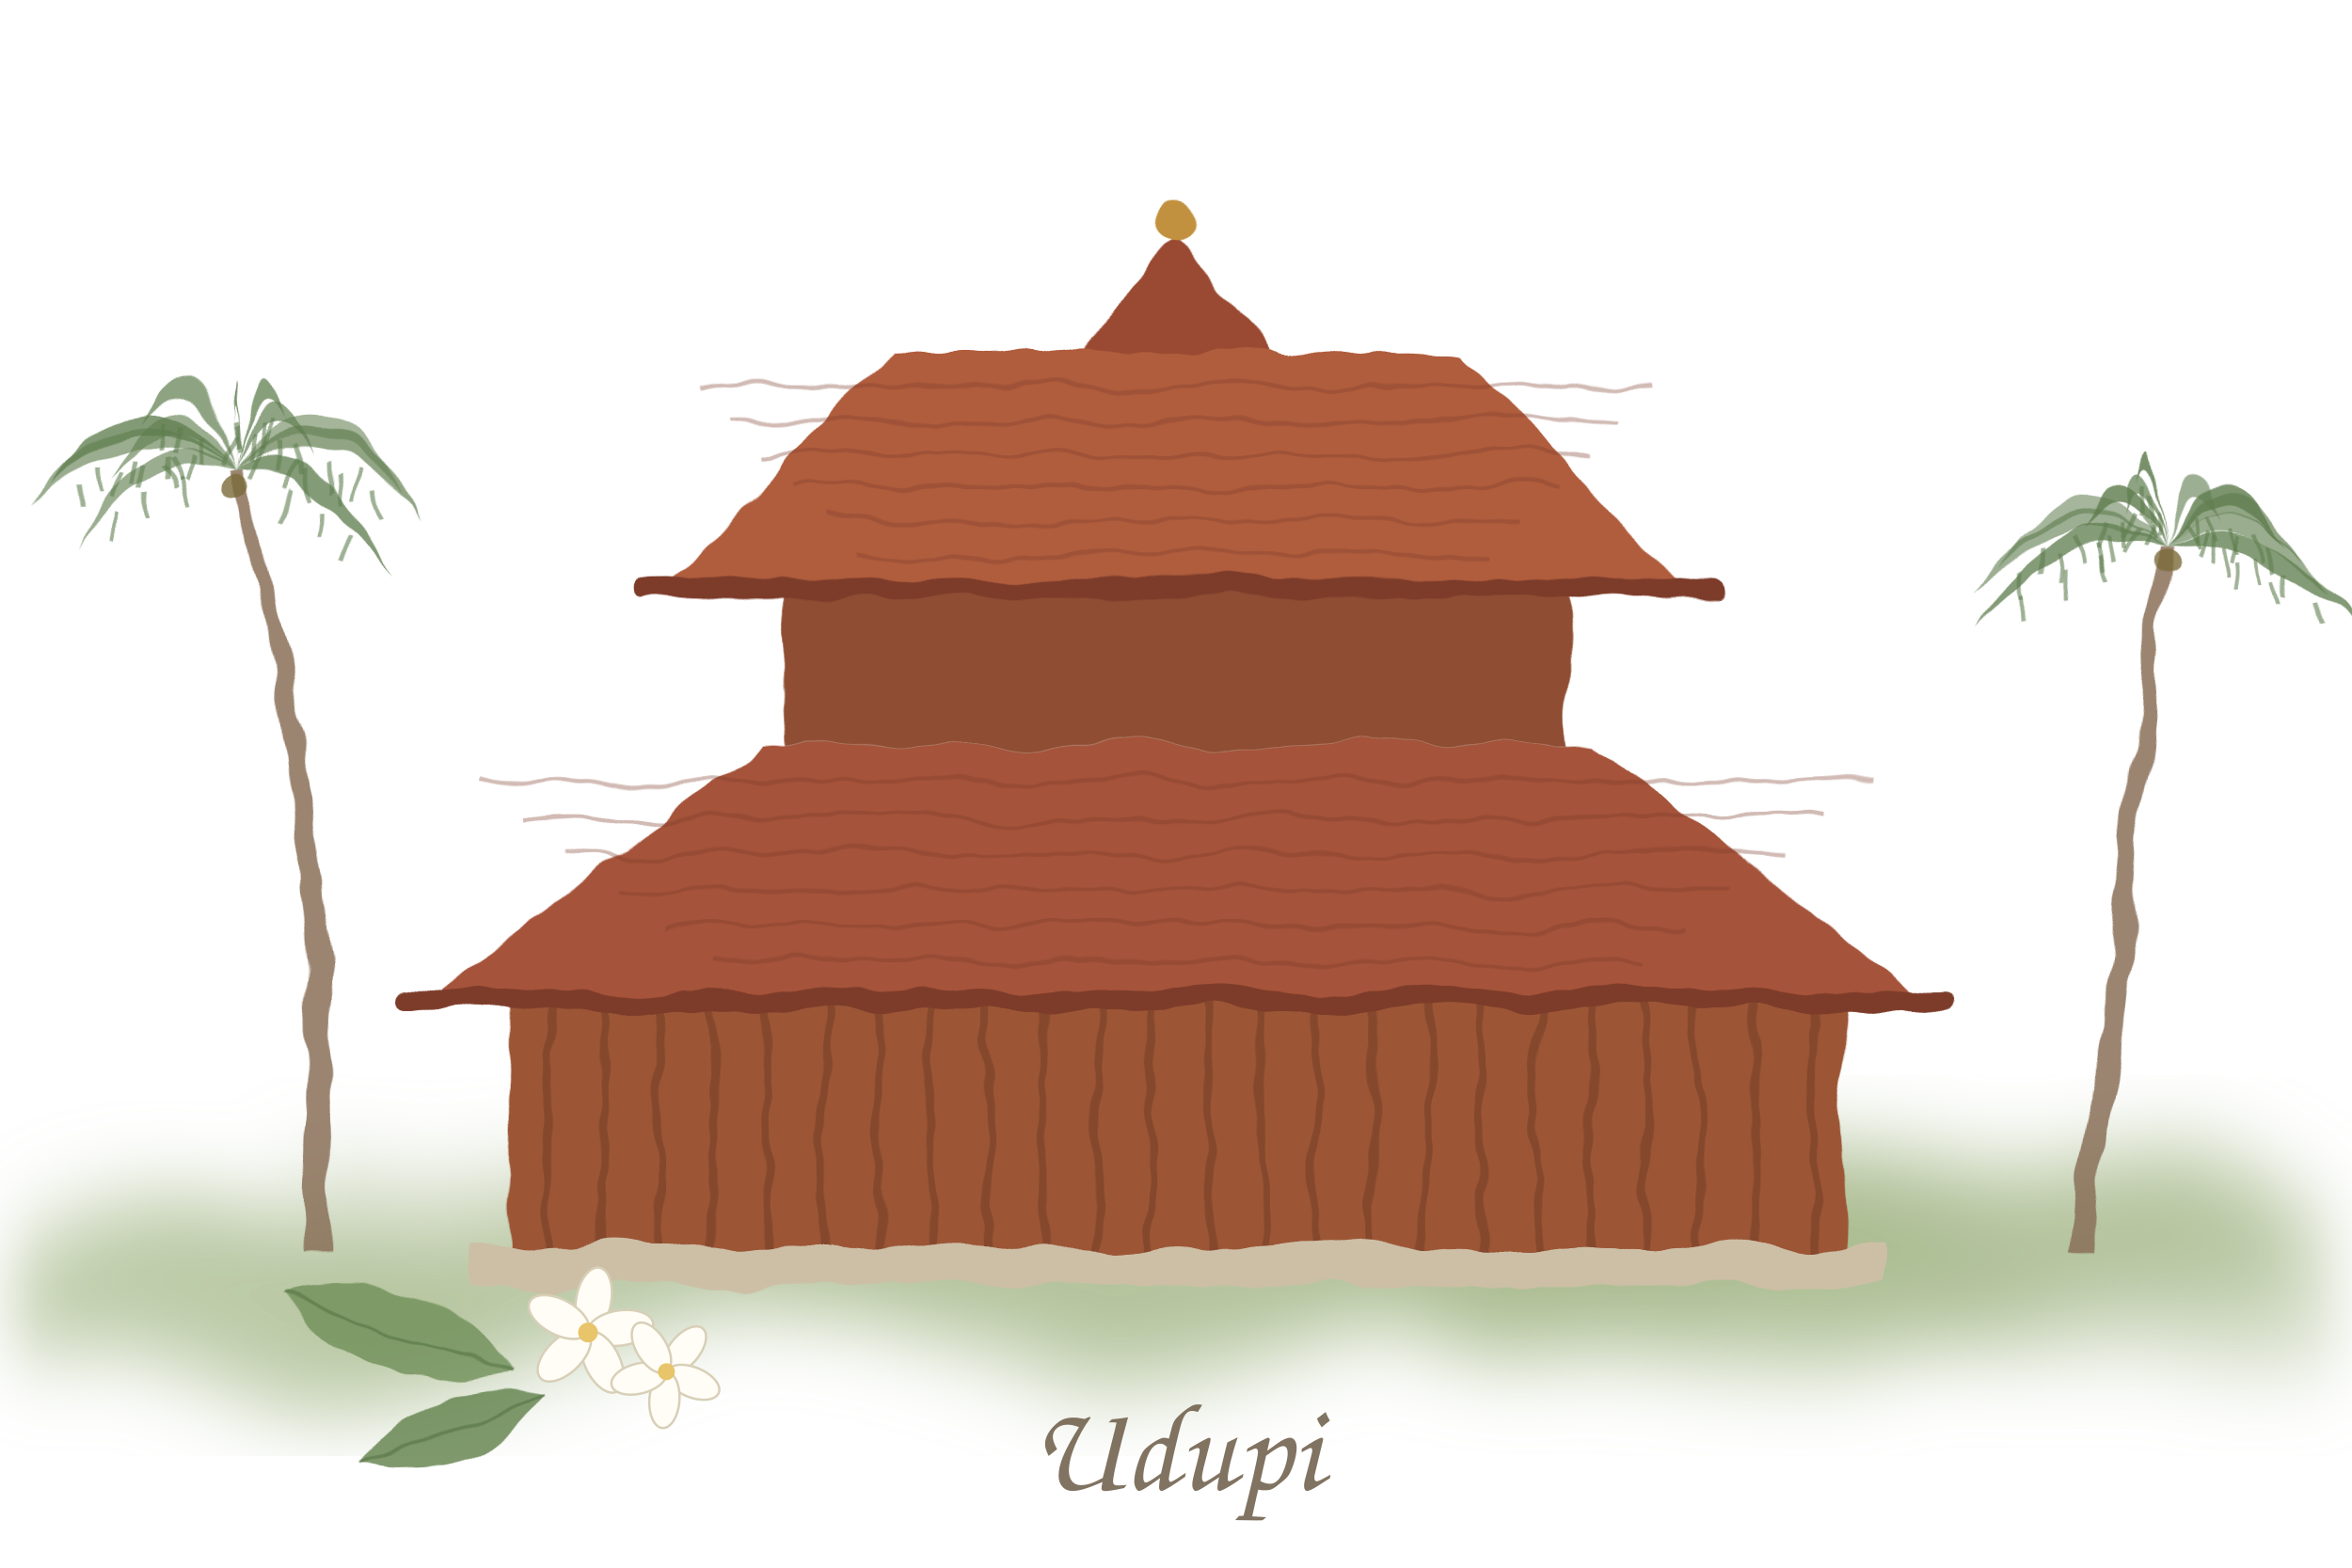
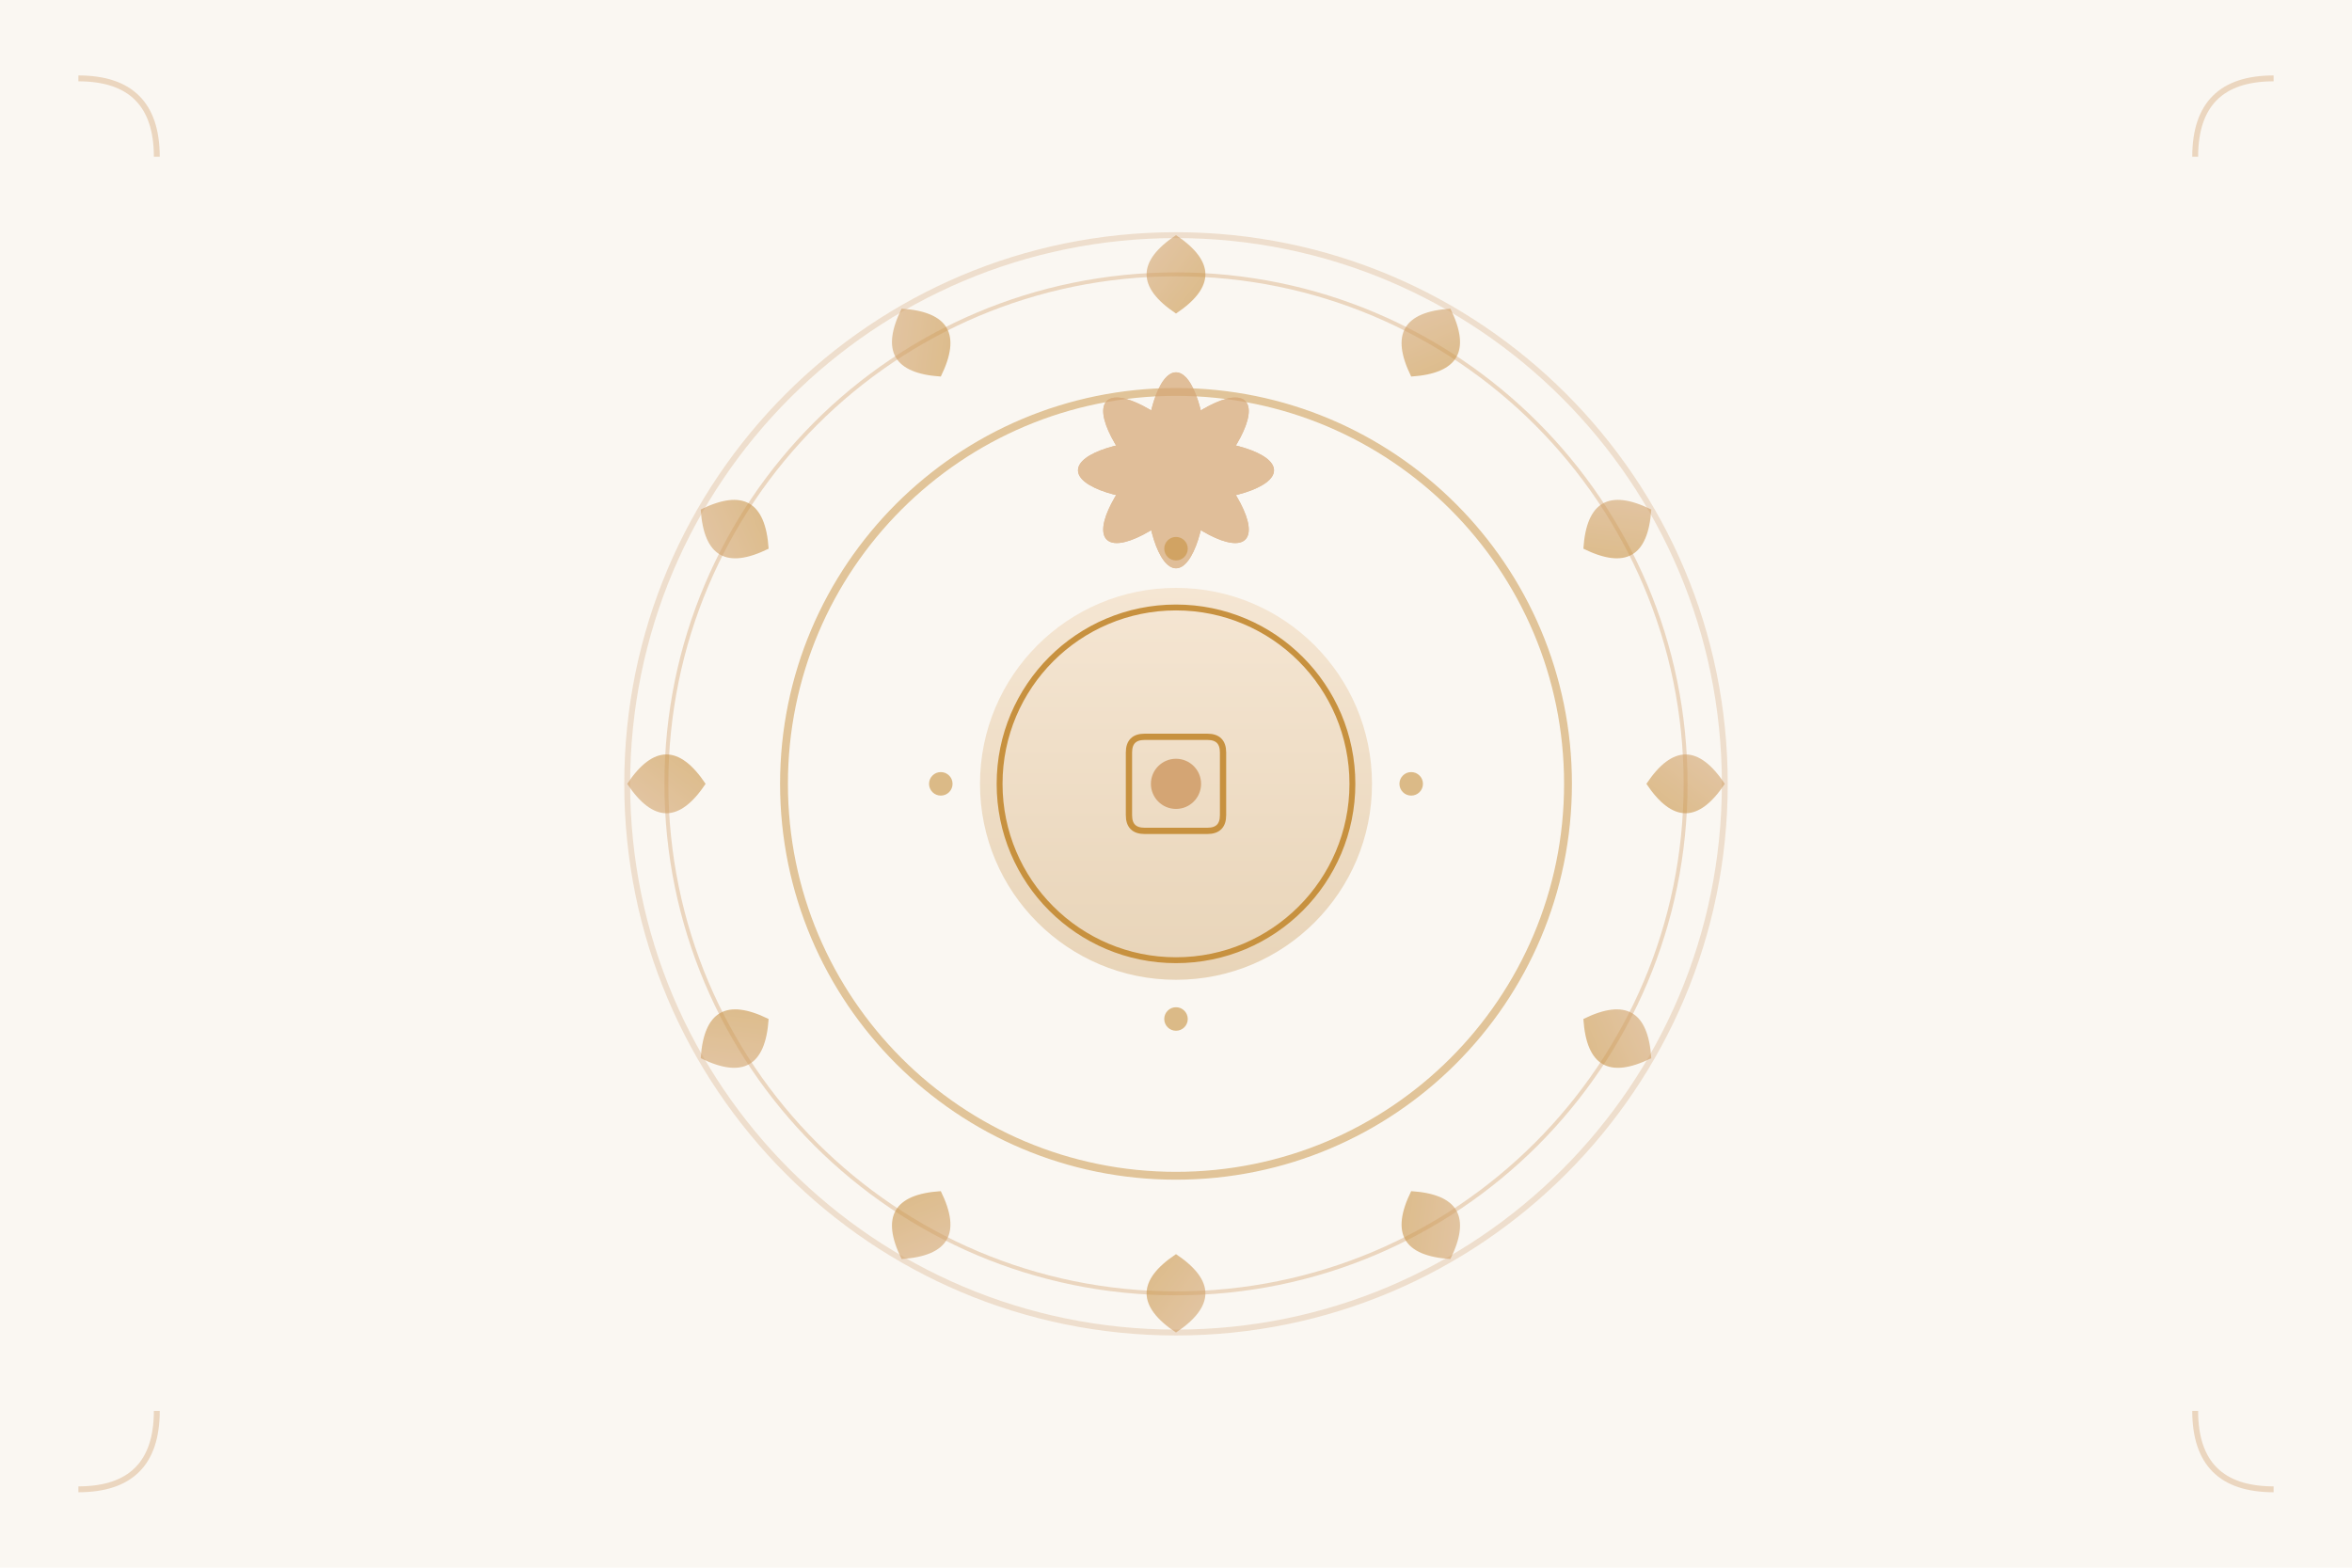
<svg xmlns="http://www.w3.org/2000/svg" viewBox="0 0 600 400" width="600" height="400">
  <defs>
-     <filter id="wc" x="-10%" y="-10%" width="120%" height="120%">
-       <feTurbulence type="fractalNoise" baseFrequency="0.04" numOctaves="3" seed="7" result="n" />
-       <feDisplacementMap in="SourceGraphic" in2="n" scale="7" xChannelSelector="R" yChannelSelector="G" />
-     </filter>
-     <filter id="wash" x="-20%" y="-20%" width="140%" height="140%">
-       <feTurbulence type="fractalNoise" baseFrequency="0.012" numOctaves="2" seed="3" result="n" />
-       <feDisplacementMap in="SourceGraphic" in2="n" scale="40" xChannelSelector="R" yChannelSelector="G" result="d" />
-       <feGaussianBlur in="d" stdDeviation="10" />
-     </filter>
-     <filter id="soft">
-       <feGaussianBlur stdDeviation="3" />
-     </filter>
-     <filter id="paper">
-       <feTurbulence type="fractalNoise" baseFrequency="0.9" numOctaves="2" seed="2" />
-       <feColorMatrix values="0 0 0 0 0.45  0 0 0 0 0.38  0 0 0 0 0.3  0 0 0 0.05 0" />
-     </filter>
+     <linearGradient id="grad1" x1="0%" y1="0%" x2="100%" y2="100%">
+       <stop offset="0%" style="stop-color:#d4a574;stop-opacity:1" />
+       <stop offset="100%" style="stop-color:#c7913f;stop-opacity:1" />
+     </linearGradient>
+     <linearGradient id="grad2" x1="0%" y1="0%" x2="0%" y2="100%">
+       <stop offset="0%" style="stop-color:#f5e6d3;stop-opacity:1" />
+       <stop offset="100%" style="stop-color:#e8d4b8;stop-opacity:1" />
+     </linearGradient>
  </defs>
-   <g filter="url(#wash)">
-     <ellipse cx="311.4" cy="333.9" rx="127.4" ry="11.6" fill="#a7b98c" opacity="0.44" />
-     <ellipse cx="406.2" cy="327.8" rx="72.2" ry="9.2" fill="#a7b98c" opacity="0.35" />
-     <ellipse cx="428.1" cy="310.6" rx="97.6" ry="11.9" fill="#a7b98c" opacity="0.46" />
-     <ellipse cx="531.5" cy="316.9" rx="129.9" ry="9.6" fill="#a7b98c" opacity="0.45" />
-     <ellipse cx="495.2" cy="306.3" rx="110.9" ry="14.0" fill="#a7b98c" opacity="0.49" />
-     <ellipse cx="149.2" cy="322.7" rx="122.4" ry="14.7" fill="#a7b98c" opacity="0.33" />
-     <ellipse cx="82.6" cy="339.5" rx="95.8" ry="18.0" fill="#a7b98c" opacity="0.29" />
-     <ellipse cx="462.3" cy="334.2" rx="124.8" ry="9.2" fill="#a7b98c" opacity="0.34" />
-     <ellipse cx="66.9" cy="331.6" rx="88.1" ry="17.6" fill="#a7b98c" opacity="0.34" />
-     <ellipse cx="442.7" cy="336.4" rx="80.5" ry="14.0" fill="#a7b98c" opacity="0.49" />
-     <ellipse cx="314.0" cy="315.1" rx="82.4" ry="16.1" fill="#a7b98c" opacity="0.30" />
-     <ellipse cx="354.0" cy="323.3" rx="101.0" ry="10.2" fill="#a7b98c" opacity="0.41" />
-     <ellipse cx="516.6" cy="313.4" rx="86.6" ry="17.2" fill="#a7b98c" opacity="0.39" />
-     <ellipse cx="181.7" cy="300.4" rx="114.0" ry="12.1" fill="#a7b98c" opacity="0.37" />
-     <ellipse cx="181.7" cy="326.6" rx="112.4" ry="11.8" fill="#a7b98c" opacity="0.27" />
-     <ellipse cx="553.1" cy="338.2" rx="66.3" ry="14.1" fill="#a7b98c" opacity="0.42" />
-     <ellipse cx="249.6" cy="330.7" rx="127.4" ry="14.3" fill="#a7b98c" opacity="0.35" />
-     <ellipse cx="141.7" cy="310.6" rx="74.8" ry="10.0" fill="#a7b98c" opacity="0.30" />
-     <ellipse cx="477.9" cy="322.6" rx="117.3" ry="17.3" fill="#a7b98c" opacity="0.45" />
-     <ellipse cx="65.7" cy="338.9" rx="71.0" ry="15.9" fill="#a7b98c" opacity="0.46" />
-     <ellipse cx="381.9" cy="317.0" rx="69.9" ry="9.8" fill="#a7b98c" opacity="0.41" />
-     <ellipse cx="165.7" cy="322.4" rx="82.2" ry="10.5" fill="#a7b98c" opacity="0.32" />
-     <ellipse cx="416.9" cy="320.4" rx="90.5" ry="13.4" fill="#a7b98c" opacity="0.39" />
-     <ellipse cx="308.1" cy="318.7" rx="127.9" ry="15.8" fill="#a7b98c" opacity="0.31" />
-     <ellipse cx="205.5" cy="307.9" rx="88.7" ry="9.3" fill="#a7b98c" opacity="0.44" />
-     <ellipse cx="335.3" cy="317.8" rx="123.1" ry="12.0" fill="#a7b98c" opacity="0.39" />
+   <rect width="600" height="400" fill="#faf7f2" />
+   <g transform="translate(300, 200)">
+     <circle r="140" fill="none" stroke="#d4a574" stroke-width="1.5" opacity="0.3" />
+     <circle r="130" fill="none" stroke="#d4a574" stroke-width="1" opacity="0.4" />
+     <g opacity="0.6">
+       <path d="M 0,-120 Q 15,-130 0,-140 Q -15,-130 0,-120" fill="url(#grad1)" transform="rotate(0)" />
+       <path d="M 0,-120 Q 15,-130 0,-140 Q -15,-130 0,-120" fill="url(#grad1)" transform="rotate(30)" />
+       <path d="M 0,-120 Q 15,-130 0,-140 Q -15,-130 0,-120" fill="url(#grad1)" transform="rotate(60)" />
+       <path d="M 0,-120 Q 15,-130 0,-140 Q -15,-130 0,-120" fill="url(#grad1)" transform="rotate(90)" />
+       <path d="M 0,-120 Q 15,-130 0,-140 Q -15,-130 0,-120" fill="url(#grad1)" transform="rotate(120)" />
+       <path d="M 0,-120 Q 15,-130 0,-140 Q -15,-130 0,-120" fill="url(#grad1)" transform="rotate(150)" />
+       <path d="M 0,-120 Q 15,-130 0,-140 Q -15,-130 0,-120" fill="url(#grad1)" transform="rotate(180)" />
+       <path d="M 0,-120 Q 15,-130 0,-140 Q -15,-130 0,-120" fill="url(#grad1)" transform="rotate(210)" />
+       <path d="M 0,-120 Q 15,-130 0,-140 Q -15,-130 0,-120" fill="url(#grad1)" transform="rotate(240)" />
+       <path d="M 0,-120 Q 15,-130 0,-140 Q -15,-130 0,-120" fill="url(#grad1)" transform="rotate(270)" />
+       <path d="M 0,-120 Q 15,-130 0,-140 Q -15,-130 0,-120" fill="url(#grad1)" transform="rotate(300)" />
+       <path d="M 0,-120 Q 15,-130 0,-140 Q -15,-130 0,-120" fill="url(#grad1)" transform="rotate(330)" />
+     </g>
+     <circle r="100" fill="none" stroke="#c7913f" stroke-width="2" opacity="0.5" />
+     <g opacity="0.7">
+       <ellipse rx="8" ry="25" fill="#d4a574" transform="translate(0, -80) rotate(0)" />
+       <ellipse rx="8" ry="25" fill="#d4a574" transform="translate(0, -80) rotate(45)" />
+       <ellipse rx="8" ry="25" fill="#d4a574" transform="translate(0, -80) rotate(90)" />
+       <ellipse rx="8" ry="25" fill="#d4a574" transform="translate(0, -80) rotate(135)" />
+       <ellipse rx="8" ry="25" fill="#d4a574" transform="translate(0, -80) rotate(180)" />
+       <ellipse rx="8" ry="25" fill="#d4a574" transform="translate(0, -80) rotate(225)" />
+       <ellipse rx="8" ry="25" fill="#d4a574" transform="translate(0, -80) rotate(270)" />
+       <ellipse rx="8" ry="25" fill="#d4a574" transform="translate(0, -80) rotate(315)" />
+     </g>
+     <circle r="50" fill="url(#grad2)" />
+     <circle r="45" fill="none" stroke="#c7913f" stroke-width="1.5" />
+     <g transform="scale(0.8)">
+       <path d="M -15,-10 L -15,10 Q -15,15 -10,15 L 10,15 Q 15,15 15,10 L 15,-10 Q 15,-15 10,-15 L -10,-15 Q -15,-15 -15,-10 Z" fill="none" stroke="#c7913f" stroke-width="2" />
+       <circle cx="0" cy="0" r="8" fill="#d4a574" />
+     </g>
+     <circle cx="0" cy="-60" r="3" fill="#c7913f" opacity="0.6" />
+     <circle cx="0" cy="60" r="3" fill="#c7913f" opacity="0.6" />
+     <circle cx="-60" cy="0" r="3" fill="#c7913f" opacity="0.6" />
+     <circle cx="60" cy="0" r="3" fill="#c7913f" opacity="0.6" />
  </g>
-   <g filter="url(#wc)">
-     <path d="M76.8,320 Q84.0,210.0 58.4,120 L61.6,120 Q88.8,210.0 84.0,320 Z" fill="#8a7058" opacity=".85" />
-     <path d="M60.0,120 Q39.346,101.696 18.692,140.439 Q39.346,112.896 60.0,120 Z" fill="#5f7d4e" opacity="0.63" />
-     <path d="M45.542,122.877 l2.875,7.2" stroke="#5f7d4e" stroke-width="1.12" opacity=".6" />
-     <path d="M37.28,126.501 l0.606,7.2" stroke="#5f7d4e" stroke-width="1.12" opacity=".6" />
-     <path d="M29.019,131.935 l-1.994,7.2" stroke="#5f7d4e" stroke-width="1.12" opacity=".6" />
-     <path d="M60.0,120 Q33.916,92.006 7.832,128.578 Q33.916,103.206 60.0,120 Z" fill="#5f7d4e" opacity="0.63" />
-     <path d="M41.741,118.725 l2.984,7.2" stroke="#5f7d4e" stroke-width="1.12" opacity=".6" />
-     <path d="M31.308,119.977 l-2.69,7.2" stroke="#5f7d4e" stroke-width="1.12" opacity=".6" />
-     <path d="M20.874,123.039 l-1.234,7.2" stroke="#5f7d4e" stroke-width="1.12" opacity=".6" />
-     <path d="M60.0,120 Q37.051,87.479 14.103,122.283 Q37.051,98.679 60.0,120 Z" fill="#5f7d4e" opacity="0.78" />
-     <path d="M43.936,116.522 l1.819,7.2" stroke="#5f7d4e" stroke-width="1.12" opacity=".6" />
-     <path d="M34.756,116.515 l-0.691,7.2" stroke="#5f7d4e" stroke-width="1.12" opacity=".6" />
-     <path d="M25.577,118.318 l0.631,7.2" stroke="#5f7d4e" stroke-width="1.12" opacity=".6" />
-     <path d="M60.0,120 Q44.439,88.259 28.878,121.649 Q44.439,99.459 60.0,120 Z" fill="#5f7d4e" opacity="0.63" />
-     <path d="M49.107,116.3 l-2.037,7.2" stroke="#5f7d4e" stroke-width="1.12" opacity=".6" />
-     <path d="M42.883,116.166 l-0.855,7.2" stroke="#5f7d4e" stroke-width="1.12" opacity=".6" />
-     <path d="M36.659,117.843 l-0.77,7.2" stroke="#5f7d4e" stroke-width="1.12" opacity=".6" />
-     <path d="M60.0,120 Q48.135,78.271 36.269,107.008 Q48.135,89.471 60.0,120 Z" fill="#5f7d4e" opacity="0.71" />
-     <path d="M51.694,111.176 l-0.997,7.2" stroke="#5f7d4e" stroke-width="1.12" opacity=".6" />
-     <path d="M46.948,108.113 l-2.466,7.2" stroke="#5f7d4e" stroke-width="1.12" opacity=".6" />
-     <path d="M42.202,106.862 l-0.844,7.2" stroke="#5f7d4e" stroke-width="1.12" opacity=".6" />
-     <path d="M60.0,120 Q59.225,83.614 58.45,107.978 Q59.225,94.814 60.0,120 Z" fill="#5f7d4e" opacity="0.83" />
-     <path d="M59.458,111.516 l-2.875,7.2" stroke="#5f7d4e" stroke-width="1.12" opacity=".6" />
-     <path d="M59.148,108.647 l1.445,7.2" stroke="#5f7d4e" stroke-width="1.12" opacity=".6" />
-     <path d="M58.838,107.59 l1.348,7.2" stroke="#5f7d4e" stroke-width="1.12" opacity=".6" />
-     <path d="M60.0,120 Q66.321,80.486 72.641,107.375 Q66.321,91.686 60.0,120 Z" fill="#5f7d4e" opacity="0.74" />
-     <path d="M64.424,111.305 l-0.91,7.2" stroke="#5f7d4e" stroke-width="1.12" opacity=".6" />
-     <path d="M66.953,108.316 l-0.465,7.2" stroke="#5f7d4e" stroke-width="1.12" opacity=".6" />
-     <path d="M69.481,107.137 l-2.627,7.2" stroke="#5f7d4e" stroke-width="1.12" opacity=".6" />
-     <path d="M60.0,120 Q69.364,86.777 78.728,117.06 Q69.364,97.977 60.0,120 Z" fill="#5f7d4e" opacity="0.70" />
-     <path d="M66.555,114.694 l-2.997,7.2" stroke="#5f7d4e" stroke-width="1.12" opacity=".6" />
-     <path d="M70.3,113.642 l0.018,7.2" stroke="#5f7d4e" stroke-width="1.12" opacity=".6" />
-     <path d="M74.046,114.401 l2.29,7.2" stroke="#5f7d4e" stroke-width="1.12" opacity=".6" />
-     <path d="M60.0,120 Q80.991,90.334 101.982,125.757 Q80.991,101.534 60.0,120 Z" fill="#5f7d4e" opacity="0.57" />
-     <path d="M74.694,117.738 l-2.365,7.2" stroke="#5f7d4e" stroke-width="1.12" opacity=".6" />
-     <path d="M83.09,118.425 l1.509,7.2" stroke="#5f7d4e" stroke-width="1.12" opacity=".6" />
-     <path d="M91.486,120.924 l-0.75,7.2" stroke="#5f7d4e" stroke-width="1.12" opacity=".6" />
-     <path d="M60.0,120 Q83.769,94.641 107.538,131.763 Q83.769,105.841 60.0,120 Z" fill="#5f7d4e" opacity="0.69" />
-     <path d="M76.638,119.84 l2.657,7.2" stroke="#5f7d4e" stroke-width="1.12" opacity=".6" />
-     <path d="M86.146,121.729 l1.48,7.2" stroke="#5f7d4e" stroke-width="1.12" opacity=".6" />
-     <path d="M95.654,125.428 l2.828,7.2" stroke="#5f7d4e" stroke-width="1.12" opacity=".6" />
-     <path d="M60.0,120 Q80.277,107.844 100.554,147.202 Q80.277,119.044 60.0,120 Z" fill="#5f7d4e" opacity="0.77" />
-     <path d="M74.194,125.244 l-2.371,7.2" stroke="#5f7d4e" stroke-width="1.12" opacity=".6" />
-     <path d="M82.305,130.22 l-0.449,7.2" stroke="#5f7d4e" stroke-width="1.12" opacity=".6" />
-     <path d="M90.416,137.008 l-2.762,7.2" stroke="#5f7d4e" stroke-width="1.12" opacity=".6" />
-     <circle cx="60.0" cy="124.0" r="3.2" fill="#7a6a3a" opacity=".8" />
-   </g>
-   <g filter="url(#wc)">
-     <path d="M527.0,320 Q541.82,221.0 550.1,140 L553.1,140 Q546.32,221.0 533.75,320 Z" fill="#8a7058" opacity=".85" />
-     <path d="M551.6,140 Q528.618,122.924 505.637,159.299 Q528.618,133.424 551.6,140 Z" fill="#5f7d4e" opacity="0.76" />
-     <path d="M535.513,142.745 l1.844,6.75" stroke="#5f7d4e" stroke-width="1.05" opacity=".6" />
-     <path d="M526.32,146.17 l0.943,6.75" stroke="#5f7d4e" stroke-width="1.05" opacity=".6" />
-     <path d="M517.128,151.292 l0.142,6.75" stroke="#5f7d4e" stroke-width="1.05" opacity=".6" />
-     <path d="M551.6,140 Q527.602,116.637 503.603,151.67 Q527.602,127.137 551.6,140 Z" fill="#5f7d4e" opacity="0.61" />
-     <path d="M534.801,140.075 l2.009,6.75" stroke="#5f7d4e" stroke-width="1.05" opacity=".6" />
-     <path d="M525.202,141.974 l0.378,6.75" stroke="#5f7d4e" stroke-width="1.05" opacity=".6" />
-     <path d="M515.602,145.571 l1.555,6.75" stroke="#5f7d4e" stroke-width="1.05" opacity=".6" />
-     <path d="M551.6,140 Q530.929,111.57 510.259,144.731 Q530.929,122.07 551.6,140 Z" fill="#5f7d4e" opacity="0.56" />
-     <path d="M537.131,137.646 l1.96,6.75" stroke="#5f7d4e" stroke-width="1.05" opacity=".6" />
-     <path d="M528.862,138.158 l2.728,6.75" stroke="#5f7d4e" stroke-width="1.05" opacity=".6" />
-     <path d="M520.594,140.366 l0.387,6.75" stroke="#5f7d4e" stroke-width="1.05" opacity=".6" />
-     <path d="M551.6,140 Q541.462,107.979 531.323,136.709 Q541.462,118.479 551.6,140 Z" fill="#5f7d4e" opacity="0.81" />
-     <path d="M544.503,134.838 l-2.924,6.75" stroke="#5f7d4e" stroke-width="1.05" opacity=".6" />
-     <path d="M540.448,133.745 l0.97,6.75" stroke="#5f7d4e" stroke-width="1.05" opacity=".6" />
-     <path d="M536.392,134.35 l-1.428,6.75" stroke="#5f7d4e" stroke-width="1.05" opacity=".6" />
-     <path d="M551.6,140 Q546.409,106.269 541.218,131.883 Q546.409,116.769 551.6,140 Z" fill="#5f7d4e" opacity="0.71" />
-     <path d="M547.966,133.149 l-1.765,6.75" stroke="#5f7d4e" stroke-width="1.05" opacity=".6" />
-     <path d="M545.89,131.091 l2.602,6.75" stroke="#5f7d4e" stroke-width="1.05" opacity=".6" />
-     <path d="M543.813,130.73 l-2.814,6.75" stroke="#5f7d4e" stroke-width="1.05" opacity=".6" />
-     <path d="M551.6,140 Q548.643,100.168 545.685,123.405 Q548.643,110.668 551.6,140 Z" fill="#5f7d4e" opacity="0.84" />
-     <path d="M549.53,130.182 l-0.252,6.75" stroke="#5f7d4e" stroke-width="1.05" opacity=".6" />
-     <path d="M548.347,126.428 l-0.97,6.75" stroke="#5f7d4e" stroke-width="1.05" opacity=".6" />
-     <path d="M547.164,124.372 l-1.917,6.75" stroke="#5f7d4e" stroke-width="1.05" opacity=".6" />
-     <path d="M551.6,140 Q559.05,106.381 566.499,133.262 Q559.05,116.881 551.6,140 Z" fill="#5f7d4e" opacity="0.61" />
-     <path d="M556.815,133.632 l2.951,6.75" stroke="#5f7d4e" stroke-width="1.05" opacity=".6" />
-     <path d="M559.795,131.85 l-0.829,6.75" stroke="#5f7d4e" stroke-width="1.05" opacity=".6" />
-     <path d="M562.775,131.765 l1.751,6.75" stroke="#5f7d4e" stroke-width="1.05" opacity=".6" />
-     <path d="M551.6,140 Q567.217,108.241 582.834,139.102 Q567.217,118.741 551.6,140 Z" fill="#5f7d4e" opacity="0.81" />
-     <path d="M562.532,135.676 l-2.888,6.75" stroke="#5f7d4e" stroke-width="1.05" opacity=".6" />
-     <path d="M568.779,135.061 l1.351,6.75" stroke="#5f7d4e" stroke-width="1.05" opacity=".6" />
-     <path d="M575.025,136.144 l2.563,6.75" stroke="#5f7d4e" stroke-width="1.05" opacity=".6" />
-     <path d="M551.6,140 Q569.267,110.498 586.934,142.715 Q569.267,120.998 551.6,140 Z" fill="#5f7d4e" opacity="0.69" />
-     <path d="M563.967,136.941 l-1.17,6.75" stroke="#5f7d4e" stroke-width="1.05" opacity=".6" />
-     <path d="M571.034,137.049 l-2.66,6.75" stroke="#5f7d4e" stroke-width="1.05" opacity=".6" />
-     <path d="M578.1,138.855 l2.508,6.75" stroke="#5f7d4e" stroke-width="1.05" opacity=".6" />
-     <path d="M551.6,140 Q572.702,116.947 593.804,151.863 Q572.702,127.447 551.6,140 Z" fill="#5f7d4e" opacity="0.63" />
-     <path d="M566.371,140.143 l1.077,6.75" stroke="#5f7d4e" stroke-width="1.05" opacity=".6" />
-     <path d="M574.812,142.08 l2.102,6.75" stroke="#5f7d4e" stroke-width="1.05" opacity=".6" />
-     <path d="M583.253,145.715 l-0.252,6.75" stroke="#5f7d4e" stroke-width="1.05" opacity=".6" />
-     <path d="M551.6,140 Q577.61,125.6 603.62,162.335 Q577.61,136.1 551.6,140 Z" fill="#5f7d4e" opacity="0.77" />
-     <path d="M569.807,143.808 l0.132,6.75" stroke="#5f7d4e" stroke-width="1.05" opacity=".6" />
-     <path d="M580.211,147.84 l1.617,6.75" stroke="#5f7d4e" stroke-width="1.05" opacity=".6" />
-     <path d="M590.615,153.569 l1.419,6.75" stroke="#5f7d4e" stroke-width="1.05" opacity=".6" />
-     <circle cx="551.6" cy="143.75" r="3.0" fill="#7a6a3a" opacity=".8" />
-   </g>
-   <g filter="url(#wc)">
-     <rect x="130" y="250" width="340" height="70" fill="#9c5636" />
-     <path d="M140,250 v70" stroke="#6e3a24" stroke-width="2" opacity=".5" />
-     <path d="M154,250 v70" stroke="#6e3a24" stroke-width="2" opacity=".5" />
-     <path d="M168,250 v70" stroke="#6e3a24" stroke-width="2" opacity=".5" />
-     <path d="M182,250 v70" stroke="#6e3a24" stroke-width="2" opacity=".5" />
-     <path d="M196,250 v70" stroke="#6e3a24" stroke-width="2" opacity=".5" />
-     <path d="M210,250 v70" stroke="#6e3a24" stroke-width="2" opacity=".5" />
-     <path d="M224,250 v70" stroke="#6e3a24" stroke-width="2" opacity=".5" />
-     <path d="M238,250 v70" stroke="#6e3a24" stroke-width="2" opacity=".5" />
-     <path d="M252,250 v70" stroke="#6e3a24" stroke-width="2" opacity=".5" />
-     <path d="M266,250 v70" stroke="#6e3a24" stroke-width="2" opacity=".5" />
-     <path d="M280,250 v70" stroke="#6e3a24" stroke-width="2" opacity=".5" />
-     <path d="M294,250 v70" stroke="#6e3a24" stroke-width="2" opacity=".5" />
-     <path d="M308,250 v70" stroke="#6e3a24" stroke-width="2" opacity=".5" />
-     <path d="M322,250 v70" stroke="#6e3a24" stroke-width="2" opacity=".5" />
-     <path d="M336,250 v70" stroke="#6e3a24" stroke-width="2" opacity=".5" />
-     <path d="M350,250 v70" stroke="#6e3a24" stroke-width="2" opacity=".5" />
-     <path d="M364,250 v70" stroke="#6e3a24" stroke-width="2" opacity=".5" />
-     <path d="M378,250 v70" stroke="#6e3a24" stroke-width="2" opacity=".5" />
-     <path d="M392,250 v70" stroke="#6e3a24" stroke-width="2" opacity=".5" />
-     <path d="M406,250 v70" stroke="#6e3a24" stroke-width="2" opacity=".5" />
-     <path d="M420,250 v70" stroke="#6e3a24" stroke-width="2" opacity=".5" />
-     <path d="M434,250 v70" stroke="#6e3a24" stroke-width="2" opacity=".5" />
-     <path d="M448,250 v70" stroke="#6e3a24" stroke-width="2" opacity=".5" />
-     <path d="M462,250 v70" stroke="#6e3a24" stroke-width="2" opacity=".5" />
-     <path d="M110,255 L193.6,190 L406.4,190 L490,255 Z" fill="#a5533a" />
-     <path d="M181.657,245.714 L418.343,245.714" stroke="#7d3c2a" stroke-width="1" opacity=".35" />
-     <path d="M169.714,236.429 L430.286,236.429" stroke="#7d3c2a" stroke-width="1" opacity=".35" />
-     <path d="M157.771,227.143 L442.229,227.143" stroke="#7d3c2a" stroke-width="1" opacity=".35" />
-     <path d="M145.829,217.857 L454.171,217.857" stroke="#7d3c2a" stroke-width="1" opacity=".35" />
-     <path d="M133.886,208.571 L466.114,208.571" stroke="#7d3c2a" stroke-width="1" opacity=".35" />
-     <path d="M121.943,199.286 L478.057,199.286" stroke="#7d3c2a" stroke-width="1" opacity=".35" />
-     <path d="M104,255 L496,255" stroke="#7d3c2a" stroke-width="5" stroke-linecap="round" />
-     <rect x="200" y="150" width="200" height="40" fill="#8f4e33" />
-     <path d="M170,150 L227.2,90 L372.8,90 L430,150 Z" fill="#b05d3d" />
-     <path d="M219.029,141.429 L380.971,141.429" stroke="#7d3c2a" stroke-width="1" opacity=".35" />
-     <path d="M210.857,132.857 L389.143,132.857" stroke="#7d3c2a" stroke-width="1" opacity=".35" />
-     <path d="M202.686,124.286 L397.314,124.286" stroke="#7d3c2a" stroke-width="1" opacity=".35" />
-     <path d="M194.514,115.714 L405.486,115.714" stroke="#7d3c2a" stroke-width="1" opacity=".35" />
-     <path d="M186.343,107.143 L413.657,107.143" stroke="#7d3c2a" stroke-width="1" opacity=".35" />
-     <path d="M178.171,98.571 L421.829,98.571" stroke="#7d3c2a" stroke-width="1" opacity=".35" />
-     <path d="M164,150 L436,150" stroke="#7d3c2a" stroke-width="5" stroke-linecap="round" />
-     <path d="M300,60 l-24,30 h48 Z" fill="#9a4a32" />
-     <circle cx="300" cy="56" r="5" fill="#c2913f" />
-     <rect x="120" y="318" width="360" height="10" fill="#cdbfa6" />
-   </g>
-   <g transform="translate(150,340) rotate(10)">
-     <ellipse cx="0" cy="-8.4" rx="4.48" ry="8.4" fill="#fffdf5" stroke="#d8cfb8" stroke-width=".6" transform="rotate(0)" />
-     <ellipse cx="0" cy="-8.4" rx="4.48" ry="8.4" fill="#fffdf5" stroke="#d8cfb8" stroke-width=".6" transform="rotate(72)" />
-     <ellipse cx="0" cy="-8.4" rx="4.48" ry="8.4" fill="#fffdf5" stroke="#d8cfb8" stroke-width=".6" transform="rotate(144)" />
-     <ellipse cx="0" cy="-8.4" rx="4.48" ry="8.4" fill="#fffdf5" stroke="#d8cfb8" stroke-width=".6" transform="rotate(216)" />
-     <ellipse cx="0" cy="-8.4" rx="4.48" ry="8.4" fill="#fffdf5" stroke="#d8cfb8" stroke-width=".6" transform="rotate(288)" />
-     <circle r="2.52" fill="#e8c46a" />
-   </g>
-   <g transform="translate(170,350) rotate(40)">
-     <ellipse cx="0" cy="-7.2" rx="3.84" ry="7.2" fill="#fffdf5" stroke="#d8cfb8" stroke-width=".6" transform="rotate(0)" />
-     <ellipse cx="0" cy="-7.2" rx="3.84" ry="7.2" fill="#fffdf5" stroke="#d8cfb8" stroke-width=".6" transform="rotate(72)" />
-     <ellipse cx="0" cy="-7.2" rx="3.84" ry="7.2" fill="#fffdf5" stroke="#d8cfb8" stroke-width=".6" transform="rotate(144)" />
-     <ellipse cx="0" cy="-7.2" rx="3.84" ry="7.2" fill="#fffdf5" stroke="#d8cfb8" stroke-width=".6" transform="rotate(216)" />
-     <ellipse cx="0" cy="-7.2" rx="3.84" ry="7.2" fill="#fffdf5" stroke="#d8cfb8" stroke-width=".6" transform="rotate(288)" />
-     <circle r="2.16" fill="#e8c46a" />
-   </g>
-   <g filter="url(#wc)">
-     <path d="M130.0,350.0 Q108.4,321.7 73.6,329.5 Q95.2,357.8 130.0,350.0 Z" fill="#6f8f57" opacity=".8" />
-     <path d="M130.0,350.0 L73.6,329.5" stroke="#4d6b3c" stroke-width=".8" opacity=".5" />
-     <path d="M140.0,356.0 Q111.0,349.5 93.0,373.1 Q122.0,379.6 140.0,356.0 Z" fill="#5f8048" opacity=".8" />
-     <path d="M140.0,356.0 L93.0,373.1" stroke="#4d6b3c" stroke-width=".8" opacity=".5" />
-   </g>
-   <text x="300" y="380" text-anchor="middle" font-family="Snell Roundhand, Brush Script MT, Segoe Script, cursive" font-size="32" fill="#6b5a45" opacity=".85">Udupi</text>
+   <path d="M 20,20 Q 40,20 40,40" fill="none" stroke="#d4a574" stroke-width="1.5" opacity="0.4" />
+   <path d="M 580,20 Q 560,20 560,40" fill="none" stroke="#d4a574" stroke-width="1.5" opacity="0.4" />
+   <path d="M 20,380 Q 40,380 40,360" fill="none" stroke="#d4a574" stroke-width="1.5" opacity="0.4" />
+   <path d="M 580,380 Q 560,380 560,360" fill="none" stroke="#d4a574" stroke-width="1.5" opacity="0.4" />
</svg>
